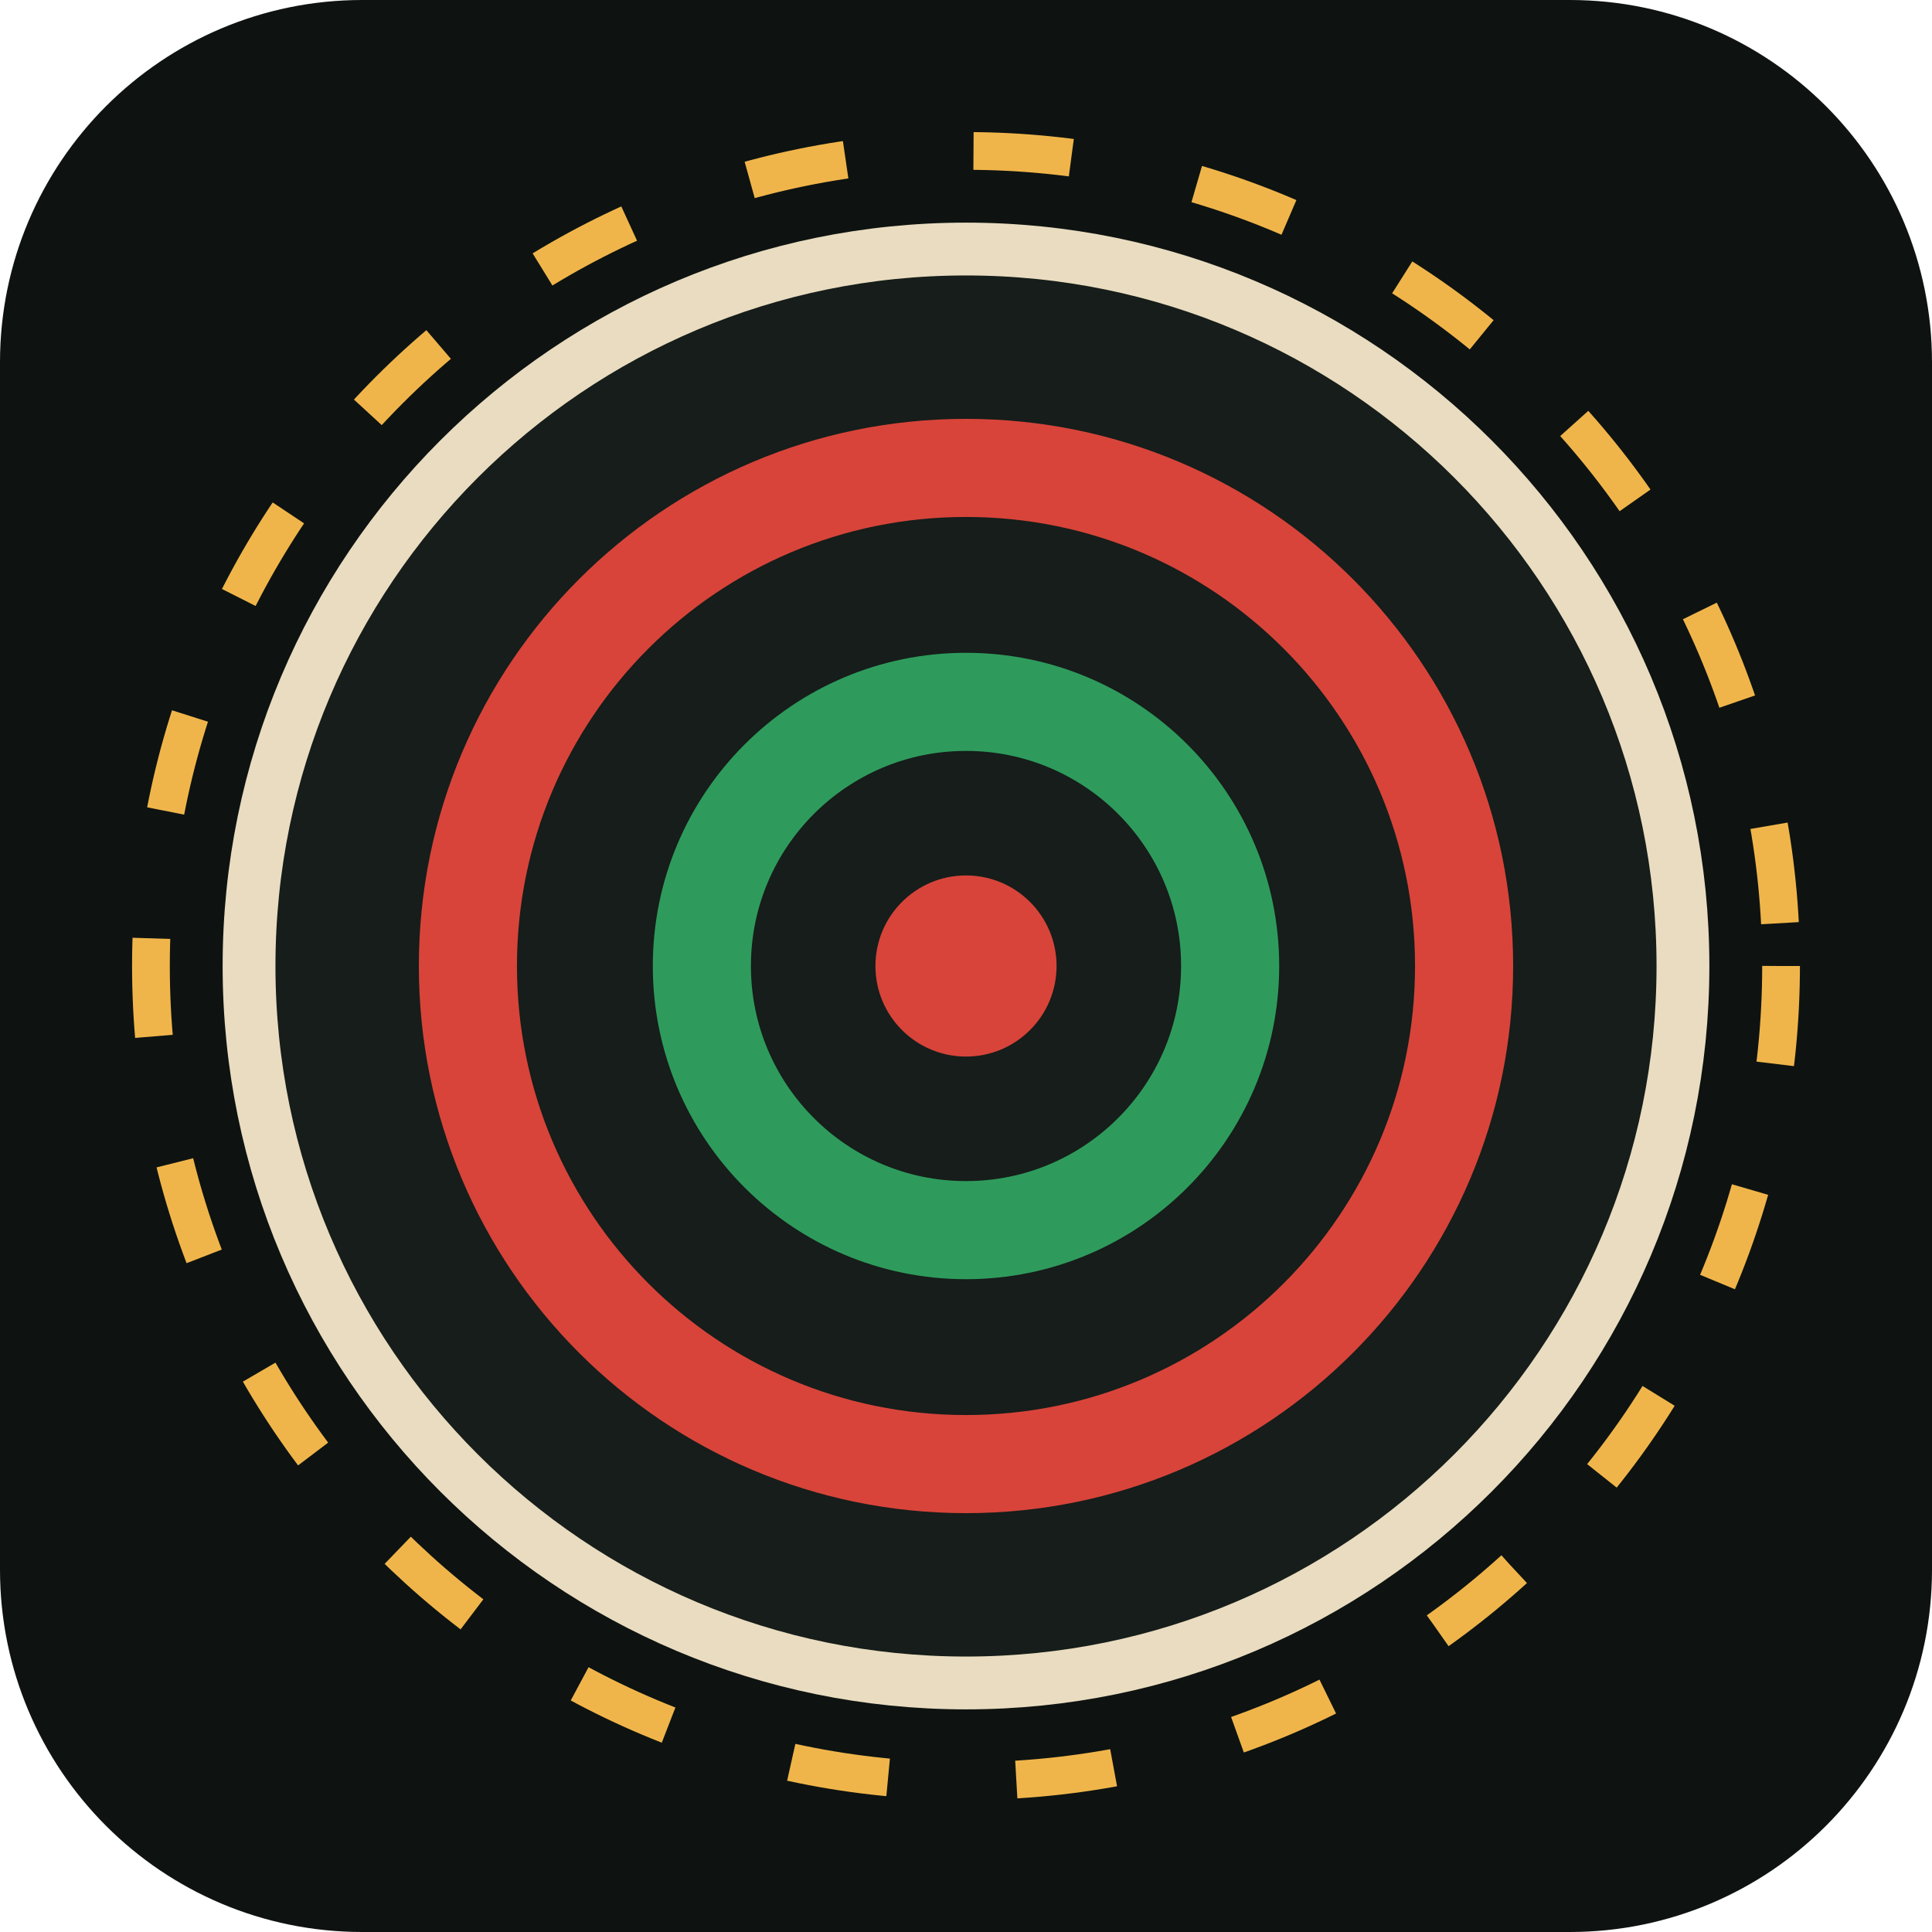
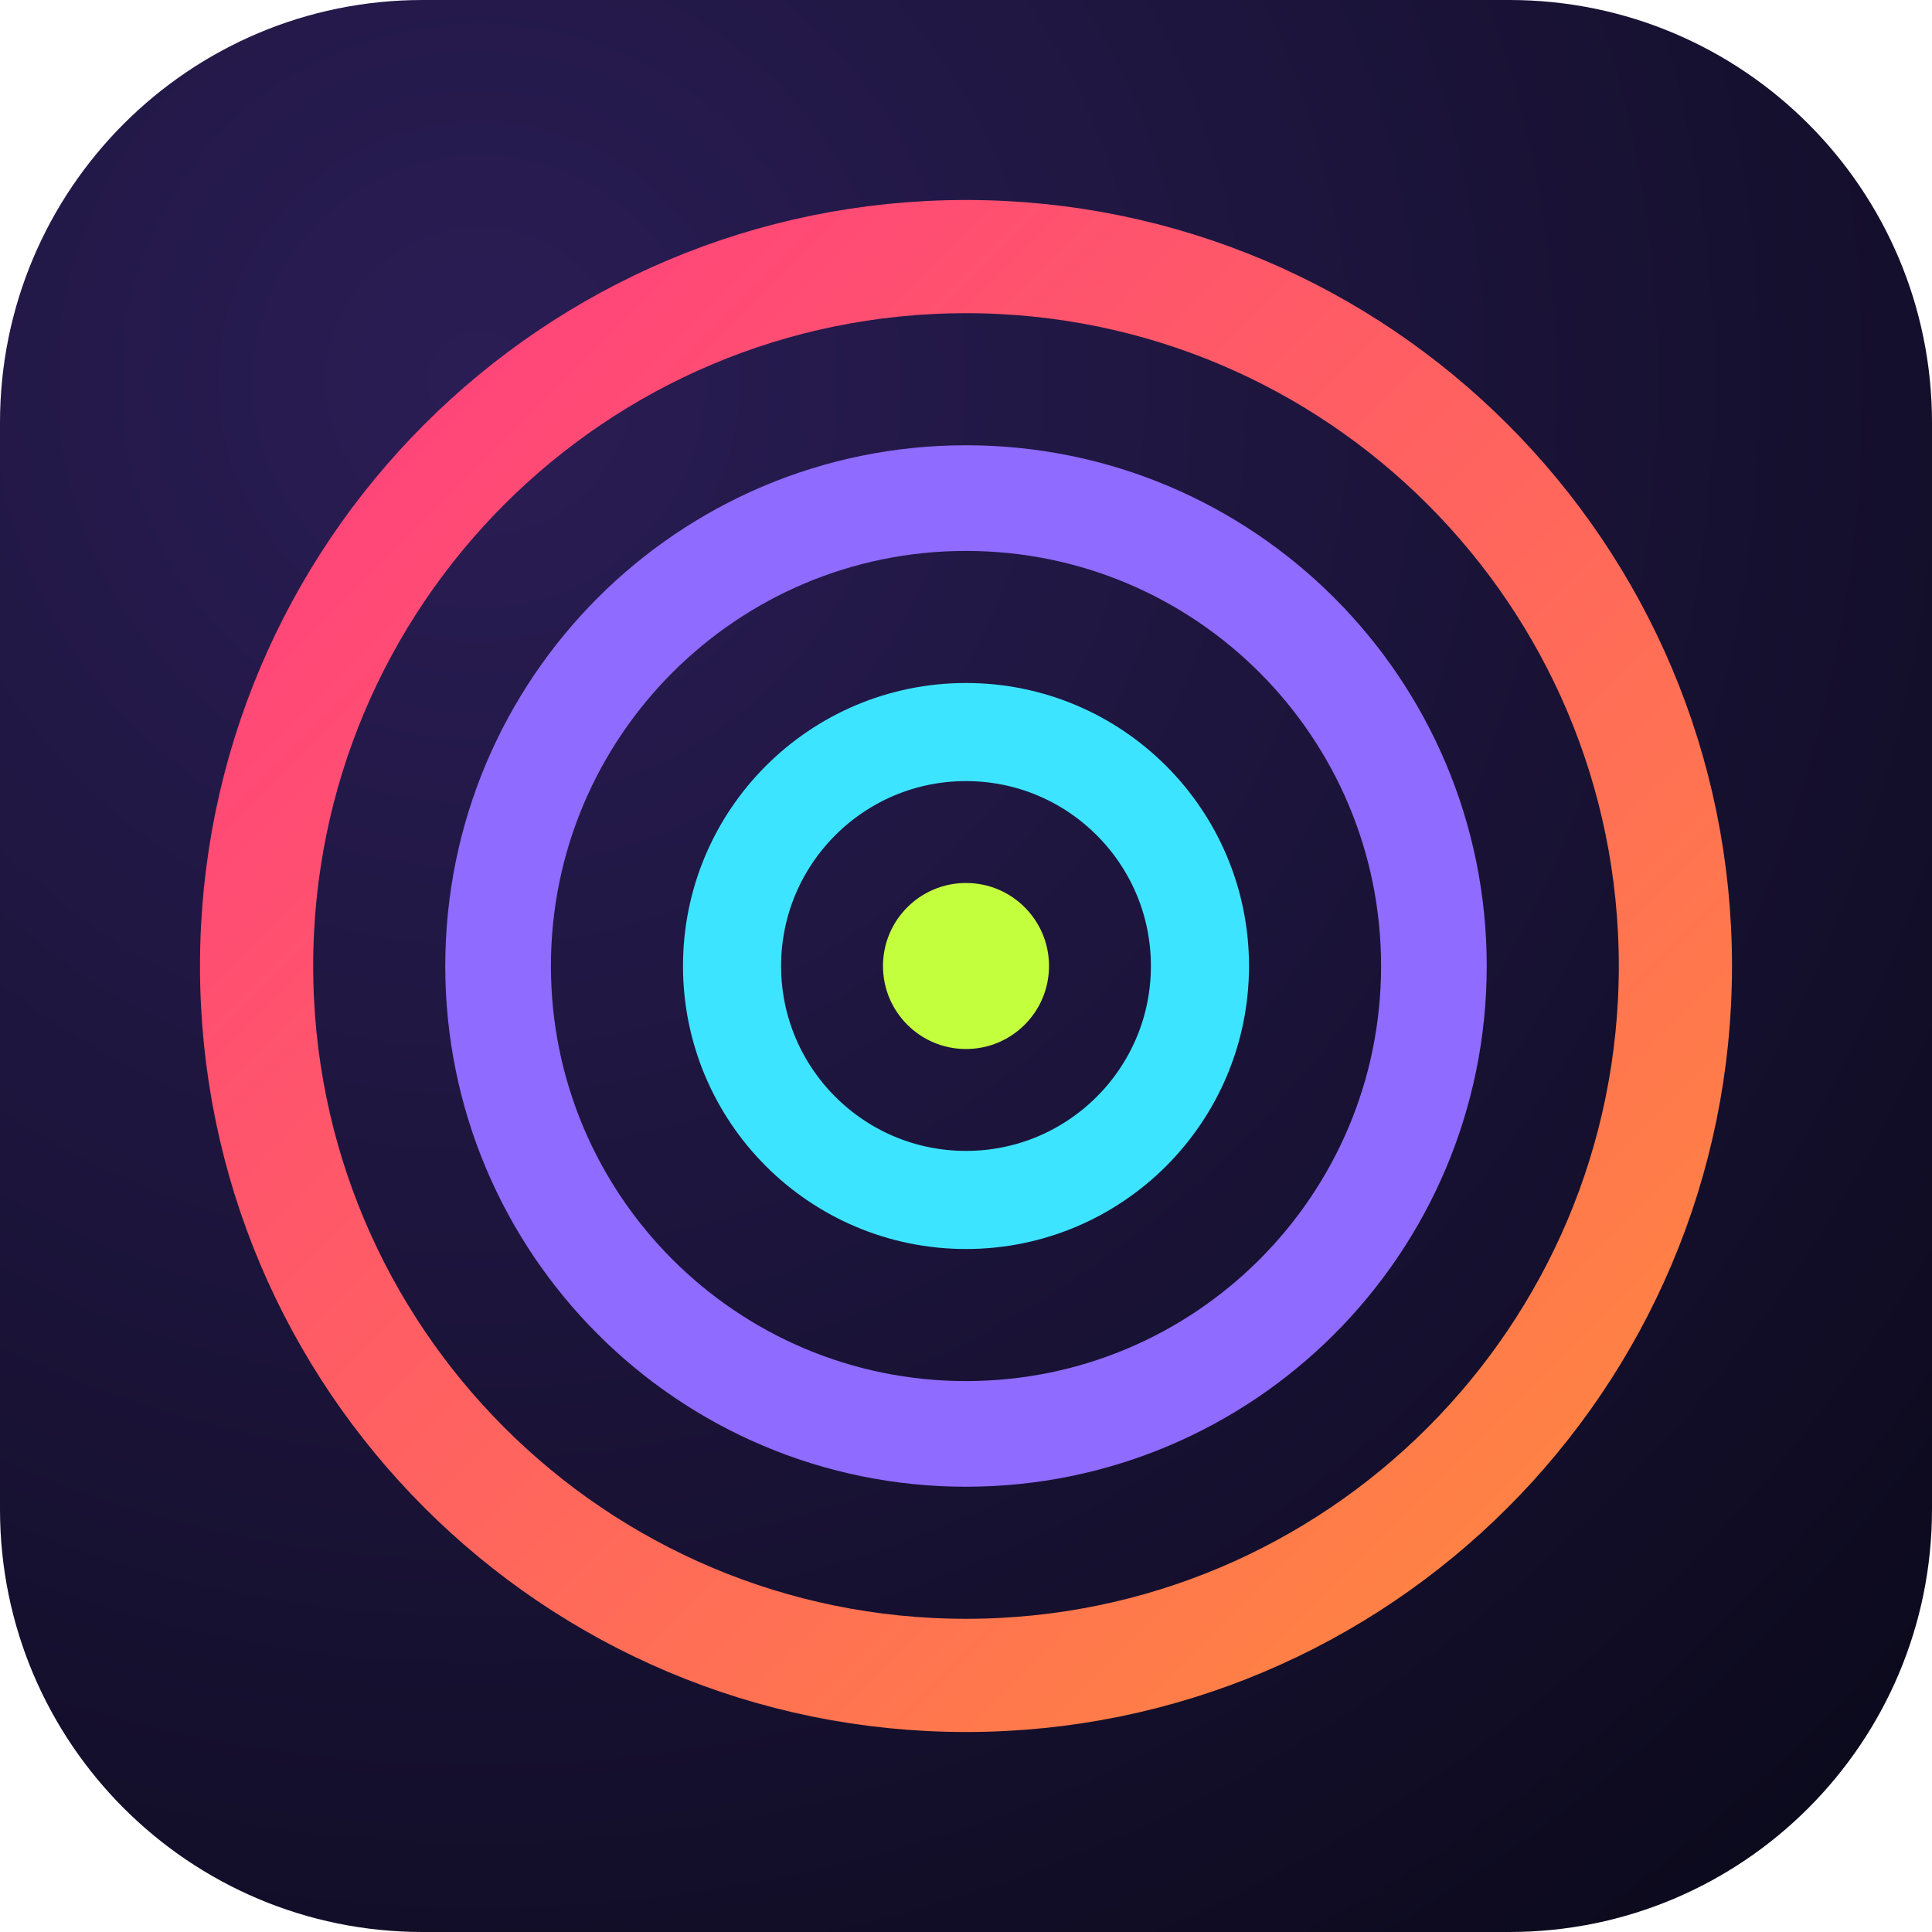
<svg xmlns="http://www.w3.org/2000/svg" viewBox="0 0 512 512">
-   <rect width="512" height="512" rx="96" fill="#0e1311" />
-   <circle cx="256" cy="256" r="190" fill="#161d1a" stroke="#e9dcc0" stroke-width="14" />
-   <circle cx="256" cy="256" r="132" fill="none" stroke="#d8443a" stroke-width="26" />
-   <circle cx="256" cy="256" r="70" fill="none" stroke="#2e9b5c" stroke-width="26" />
-   <circle cx="256" cy="256" r="24" fill="#d8443a" />
-   <circle cx="256" cy="256" r="216" fill="none" stroke="#f0b54a" stroke-width="10" stroke-dasharray="26 34" />
+   <defs>
+     <linearGradient id="g" x1="0" y1="0" x2="1" y2="1">
+       <stop offset="0" stop-color="#ff3d81" />
+       <stop offset="1" stop-color="#ff8a3d" />
+     </linearGradient>
+     <radialGradient id="b" cx=".25" cy=".2" r="1">
+       <stop offset="0" stop-color="#2a1d55" />
+       <stop offset="1" stop-color="#0c0a1d" />
+     </radialGradient>
+   </defs>
+   <rect width="512" height="512" rx="112" fill="url(#b)" />
+   <circle cx="256" cy="256" r="188" fill="none" stroke="url(#g)" stroke-width="30" />
+   <circle cx="256" cy="256" r="124" fill="none" stroke="#8f6bff" stroke-width="28" />
+   <circle cx="256" cy="256" r="62" fill="none" stroke="#3de4ff" stroke-width="26" />
+   <circle cx="256" cy="256" r="22" fill="#c4ff3d" />
</svg>
